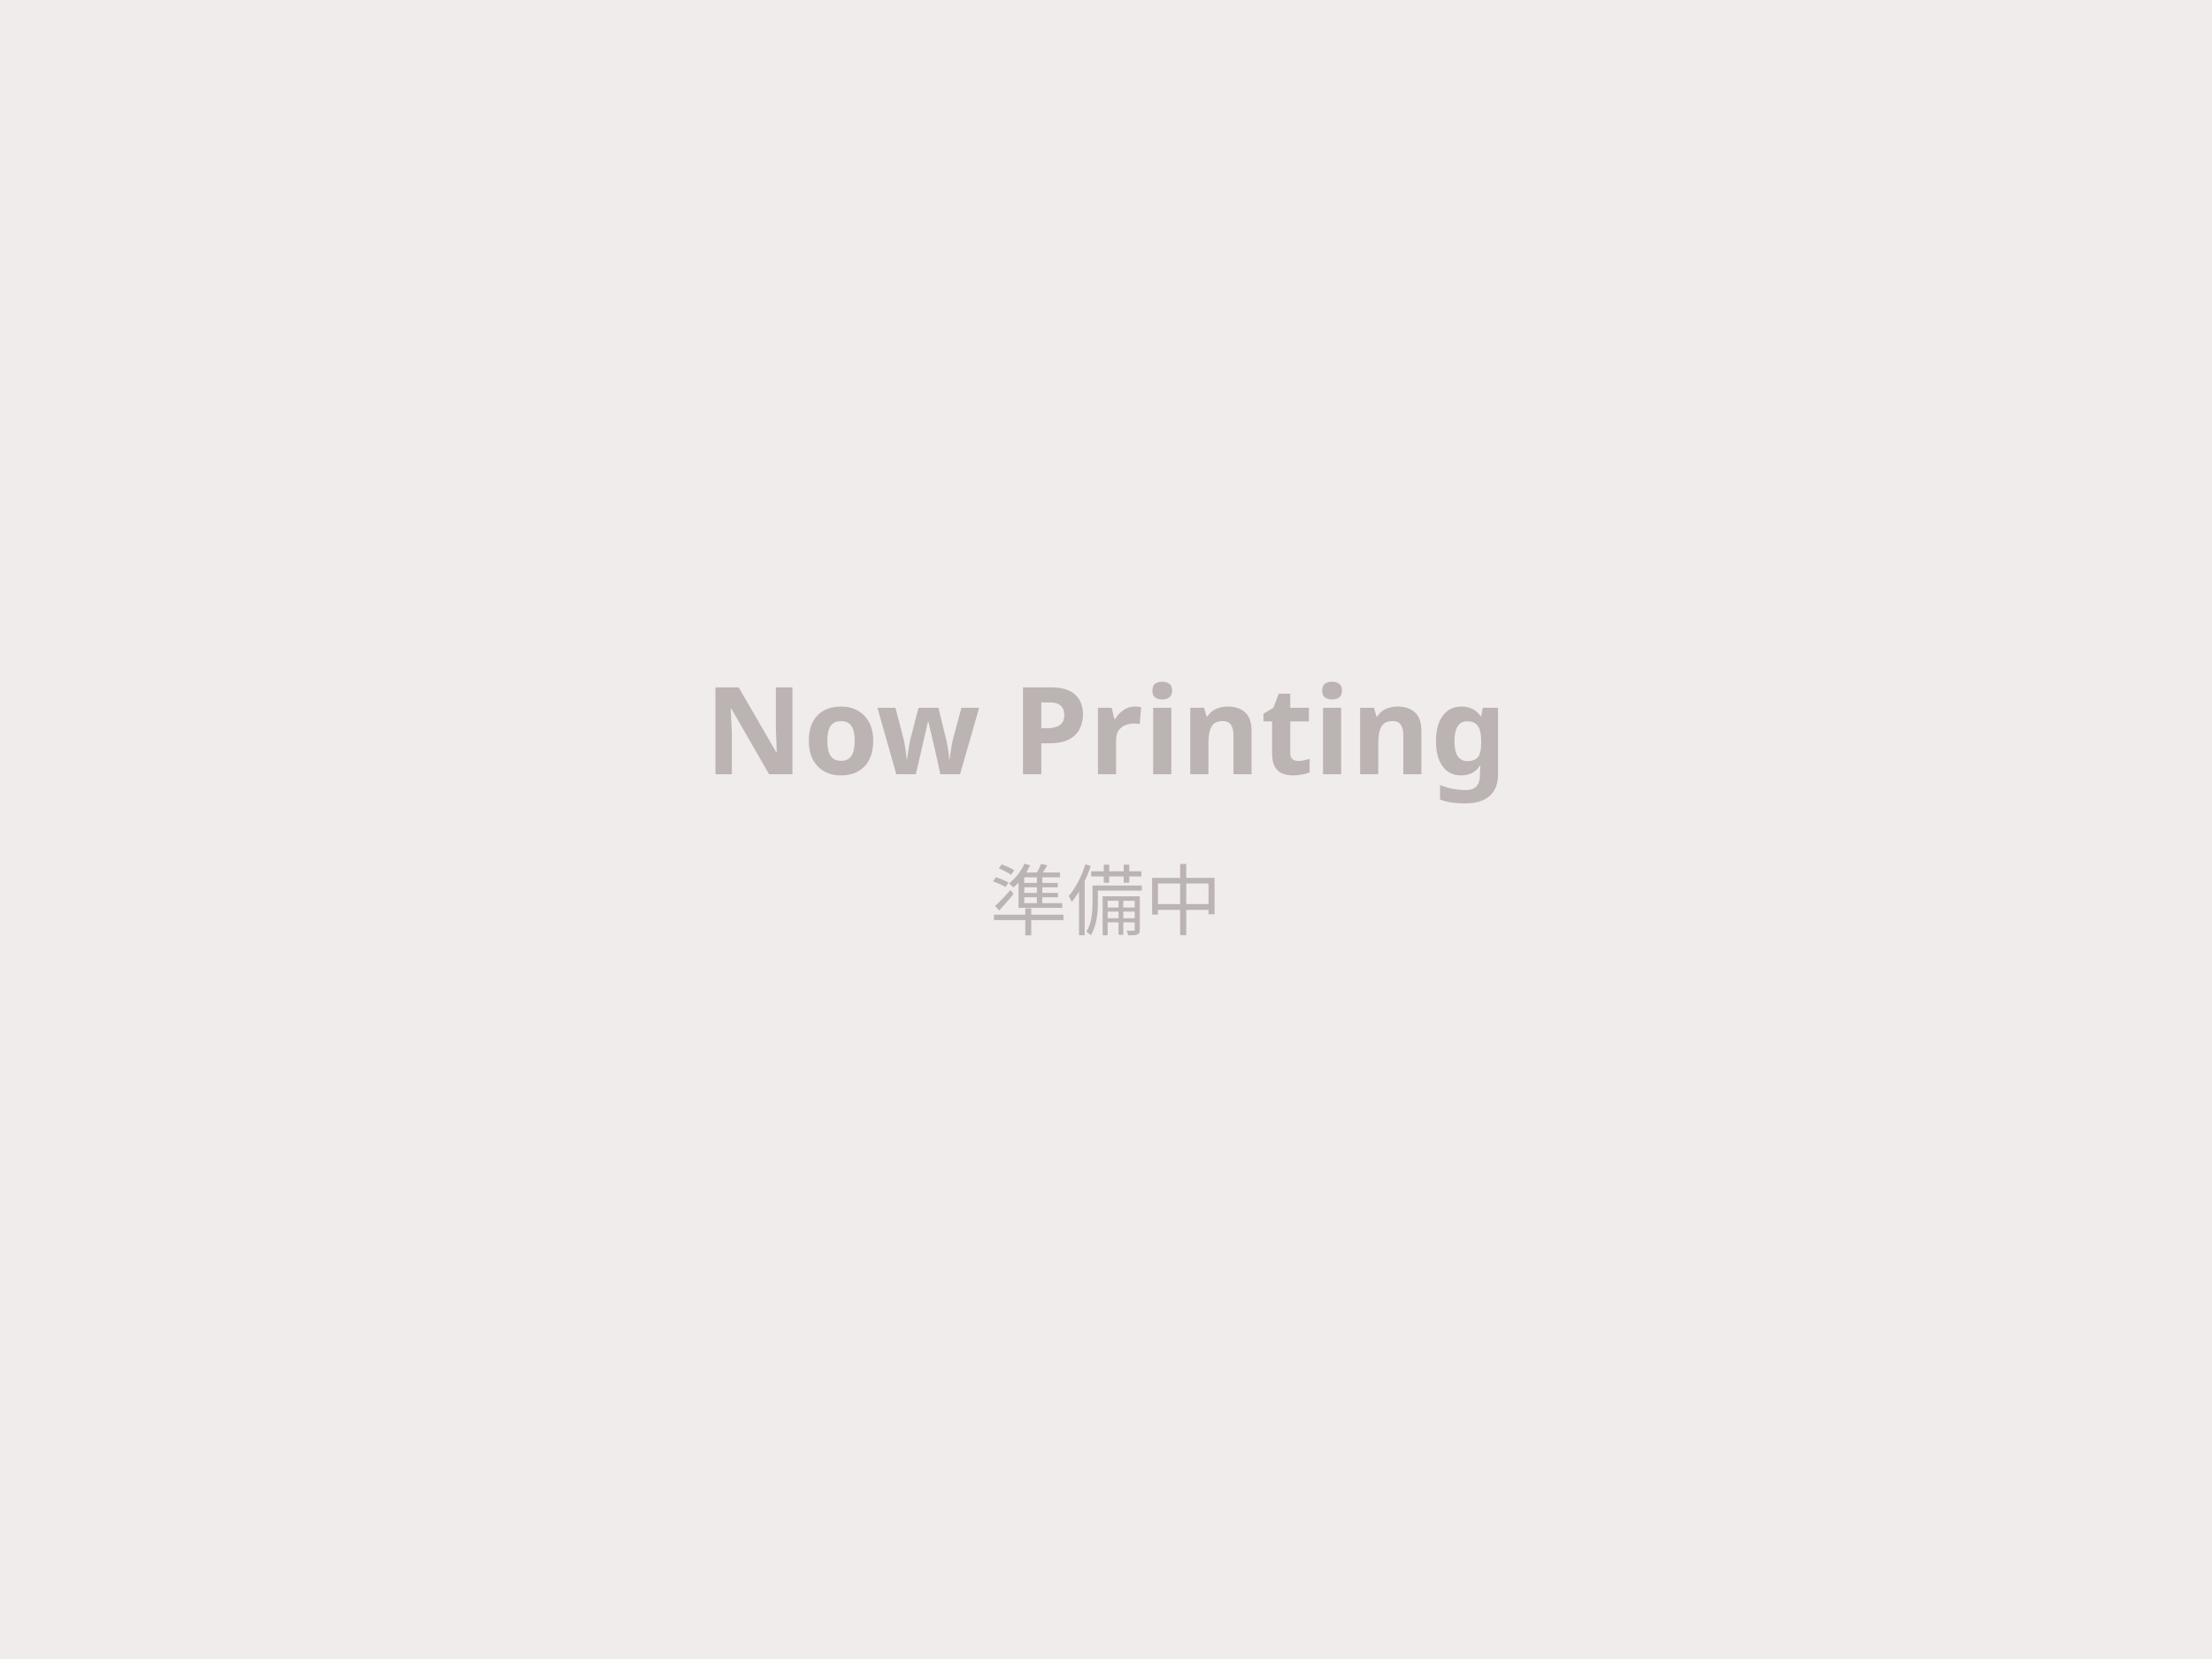
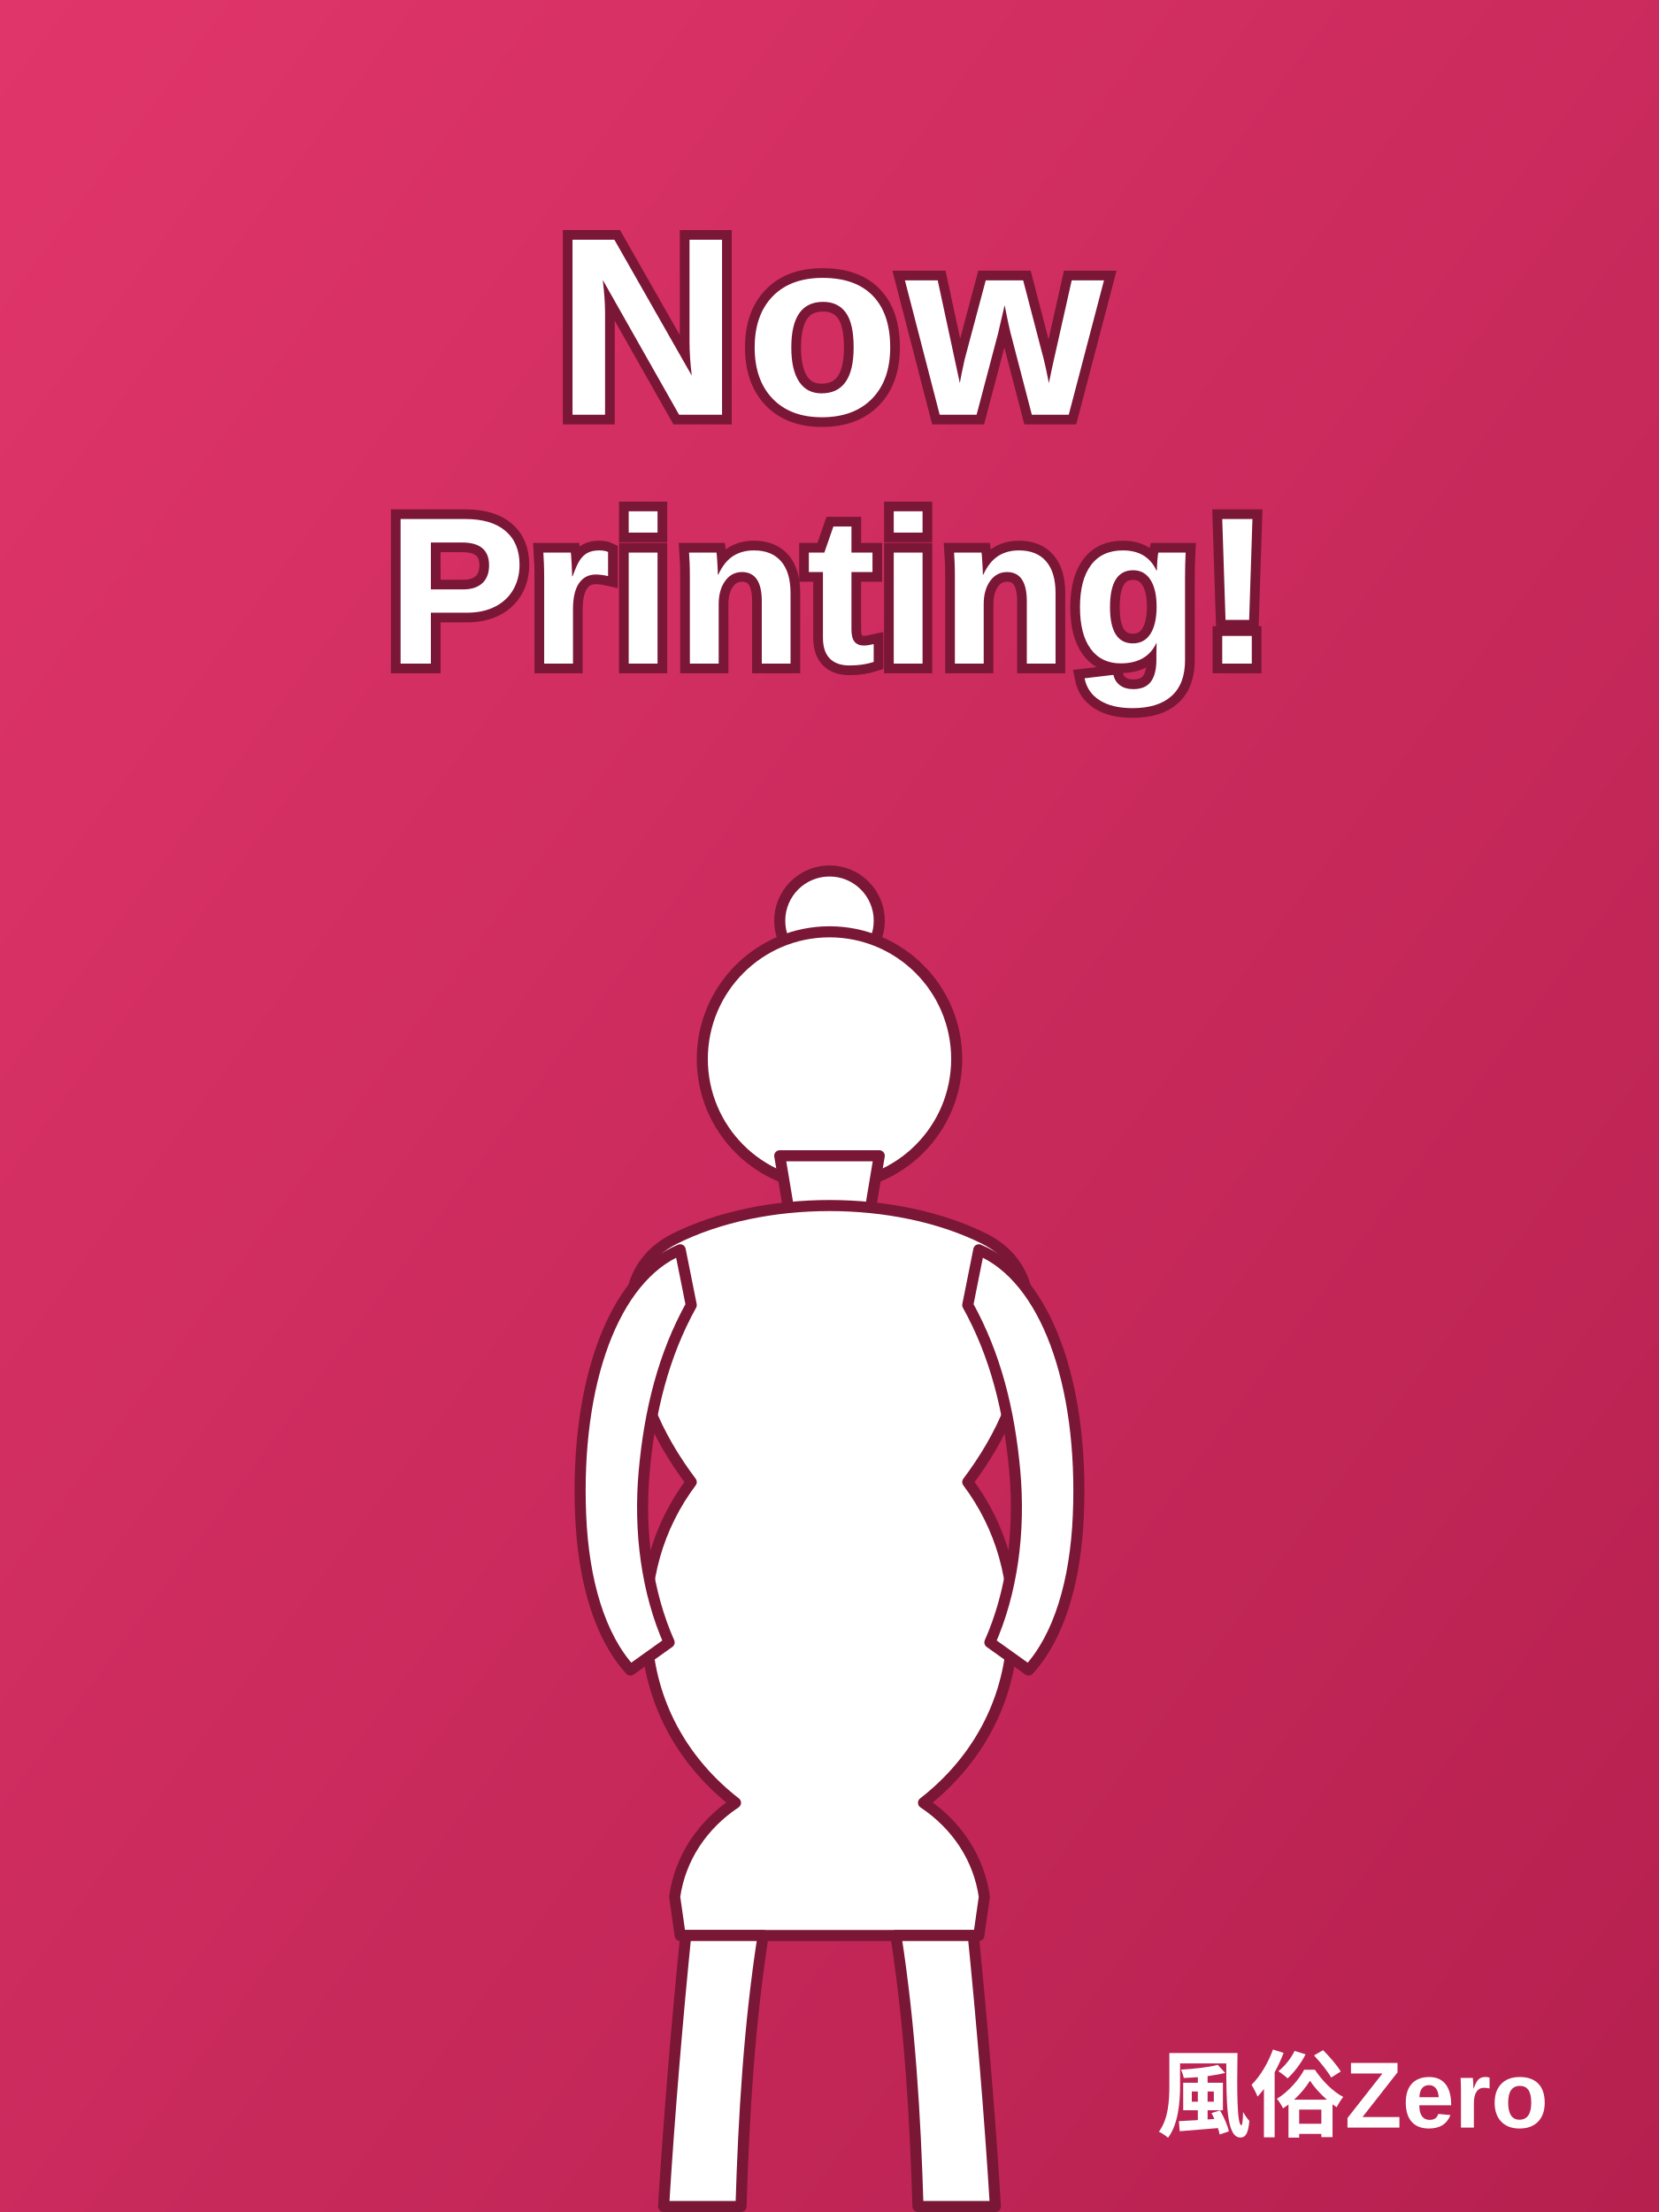
- <svg xmlns="http://www.w3.org/2000/svg" width="400" height="300" viewBox="0 0 400 300">
-   <rect width="400" height="300" fill="#f0ecec" />
-   <text x="200" y="140" font-size="22" fill="#bcb3b3" text-anchor="middle" font-family="sans-serif" font-weight="bold">Now Printing</text>
-   <text x="200" y="168" font-size="14" fill="#bcb3b3" text-anchor="middle" font-family="sans-serif">準備中</text>
+ <svg xmlns="http://www.w3.org/2000/svg" width="600" height="800" viewBox="0 0 600 800">
+   <defs>
+     <linearGradient id="bg" x1="0%" y1="0%" x2="100%" y2="100%">
+       <stop offset="0%" stop-color="#e0356b" />
+       <stop offset="100%" stop-color="#b5204f" />
+     </linearGradient>
+   </defs>
+   <rect width="600" height="800" fill="url(#bg)" />
+   <text x="300" y="150" text-anchor="middle" font-family="'Hiragino Sans', 'Helvetica Neue', Arial, sans-serif" font-size="92" font-weight="800" fill="#ffffff" stroke="#7a1636" stroke-width="7" paint-order="stroke fill" letter-spacing="2">Now</text>
+   <text x="300" y="240" text-anchor="middle" font-family="'Hiragino Sans', 'Helvetica Neue', Arial, sans-serif" font-size="76" font-weight="800" fill="#ffffff" stroke="#7a1636" stroke-width="7" paint-order="stroke fill" letter-spacing="1">Printing!</text>
+   <g fill="#ffffff" stroke="#7a1636" stroke-width="4" stroke-linejoin="round">
+     <circle cx="300" cy="333" r="18" />
+     <circle cx="300" cy="383" r="46" />
+     <path d="M282,418 L318,418 L314,442 L286,442 Z" />
+     <path d="M244,448              C260,440 280,436 300,436              C320,436 340,440 356,448              C366,453 372,462 372,474              C372,500 362,520 350,536              C362,552 368,572 366,594              C364,618 352,638 334,652              C346,660 354,672 356,686              L354,700 L246,700 L244,686              C246,672 254,660 266,652              C248,638 236,618 234,594              C232,572 238,552 250,536              C238,520 228,500 228,474              C228,462 234,453 244,448 Z" />
+     <path d="M246,452 C222,462 208,500 210,548 C211,572 217,592 228,604 L242,594 C234,576 231,554 233,532 C235,510 240,490 250,472 Z" />
+     <path d="M354,452 C378,462 392,500 390,548 C389,572 383,592 372,604 L358,594 C366,576 369,554 367,532 C365,510 360,490 350,472 Z" />
+     <path d="M248,700 C245,730 242,765 240,798 L268,798 C269,765 271,732 276,700 Z" />
+     <path d="M352,700 C355,730 358,765 360,798 L332,798 C331,765 329,732 324,700 Z" />
+   </g>
+   <text x="560" y="770" text-anchor="end" font-family="'Hiragino Sans', 'Helvetica Neue', Arial, sans-serif" font-size="34" font-weight="800" fill="#ffffff">風俗Zero</text>
</svg>
